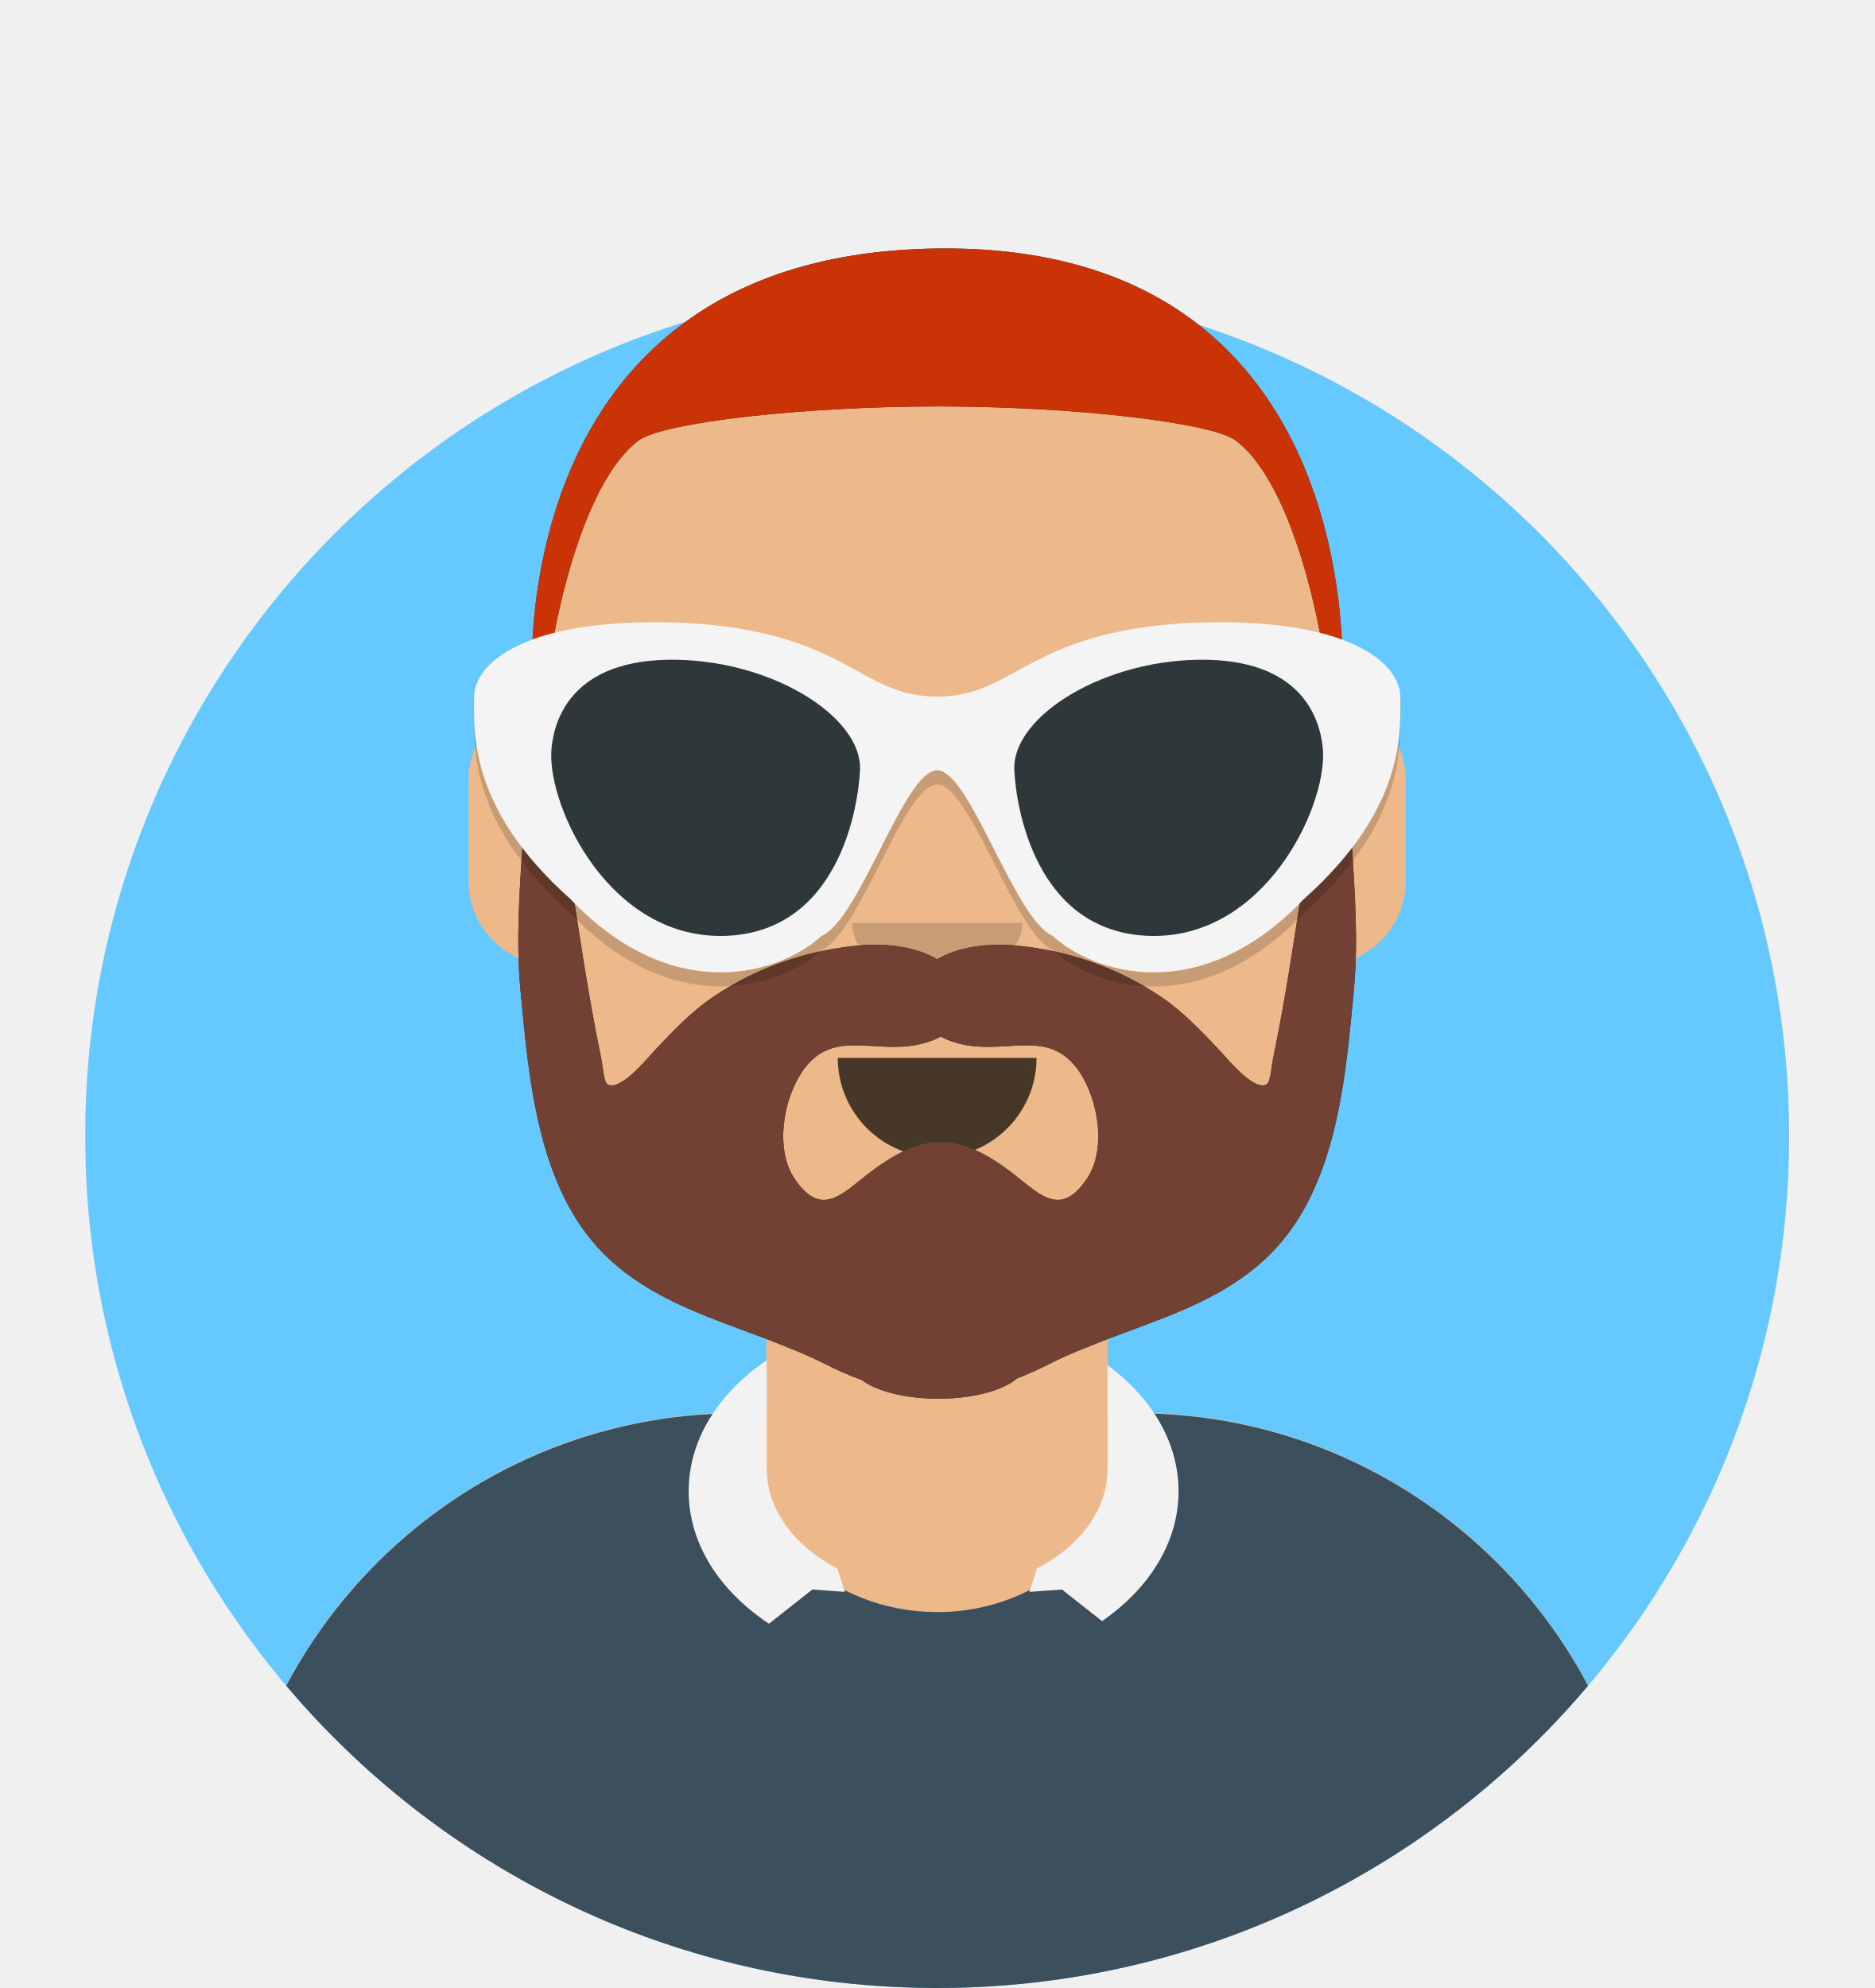
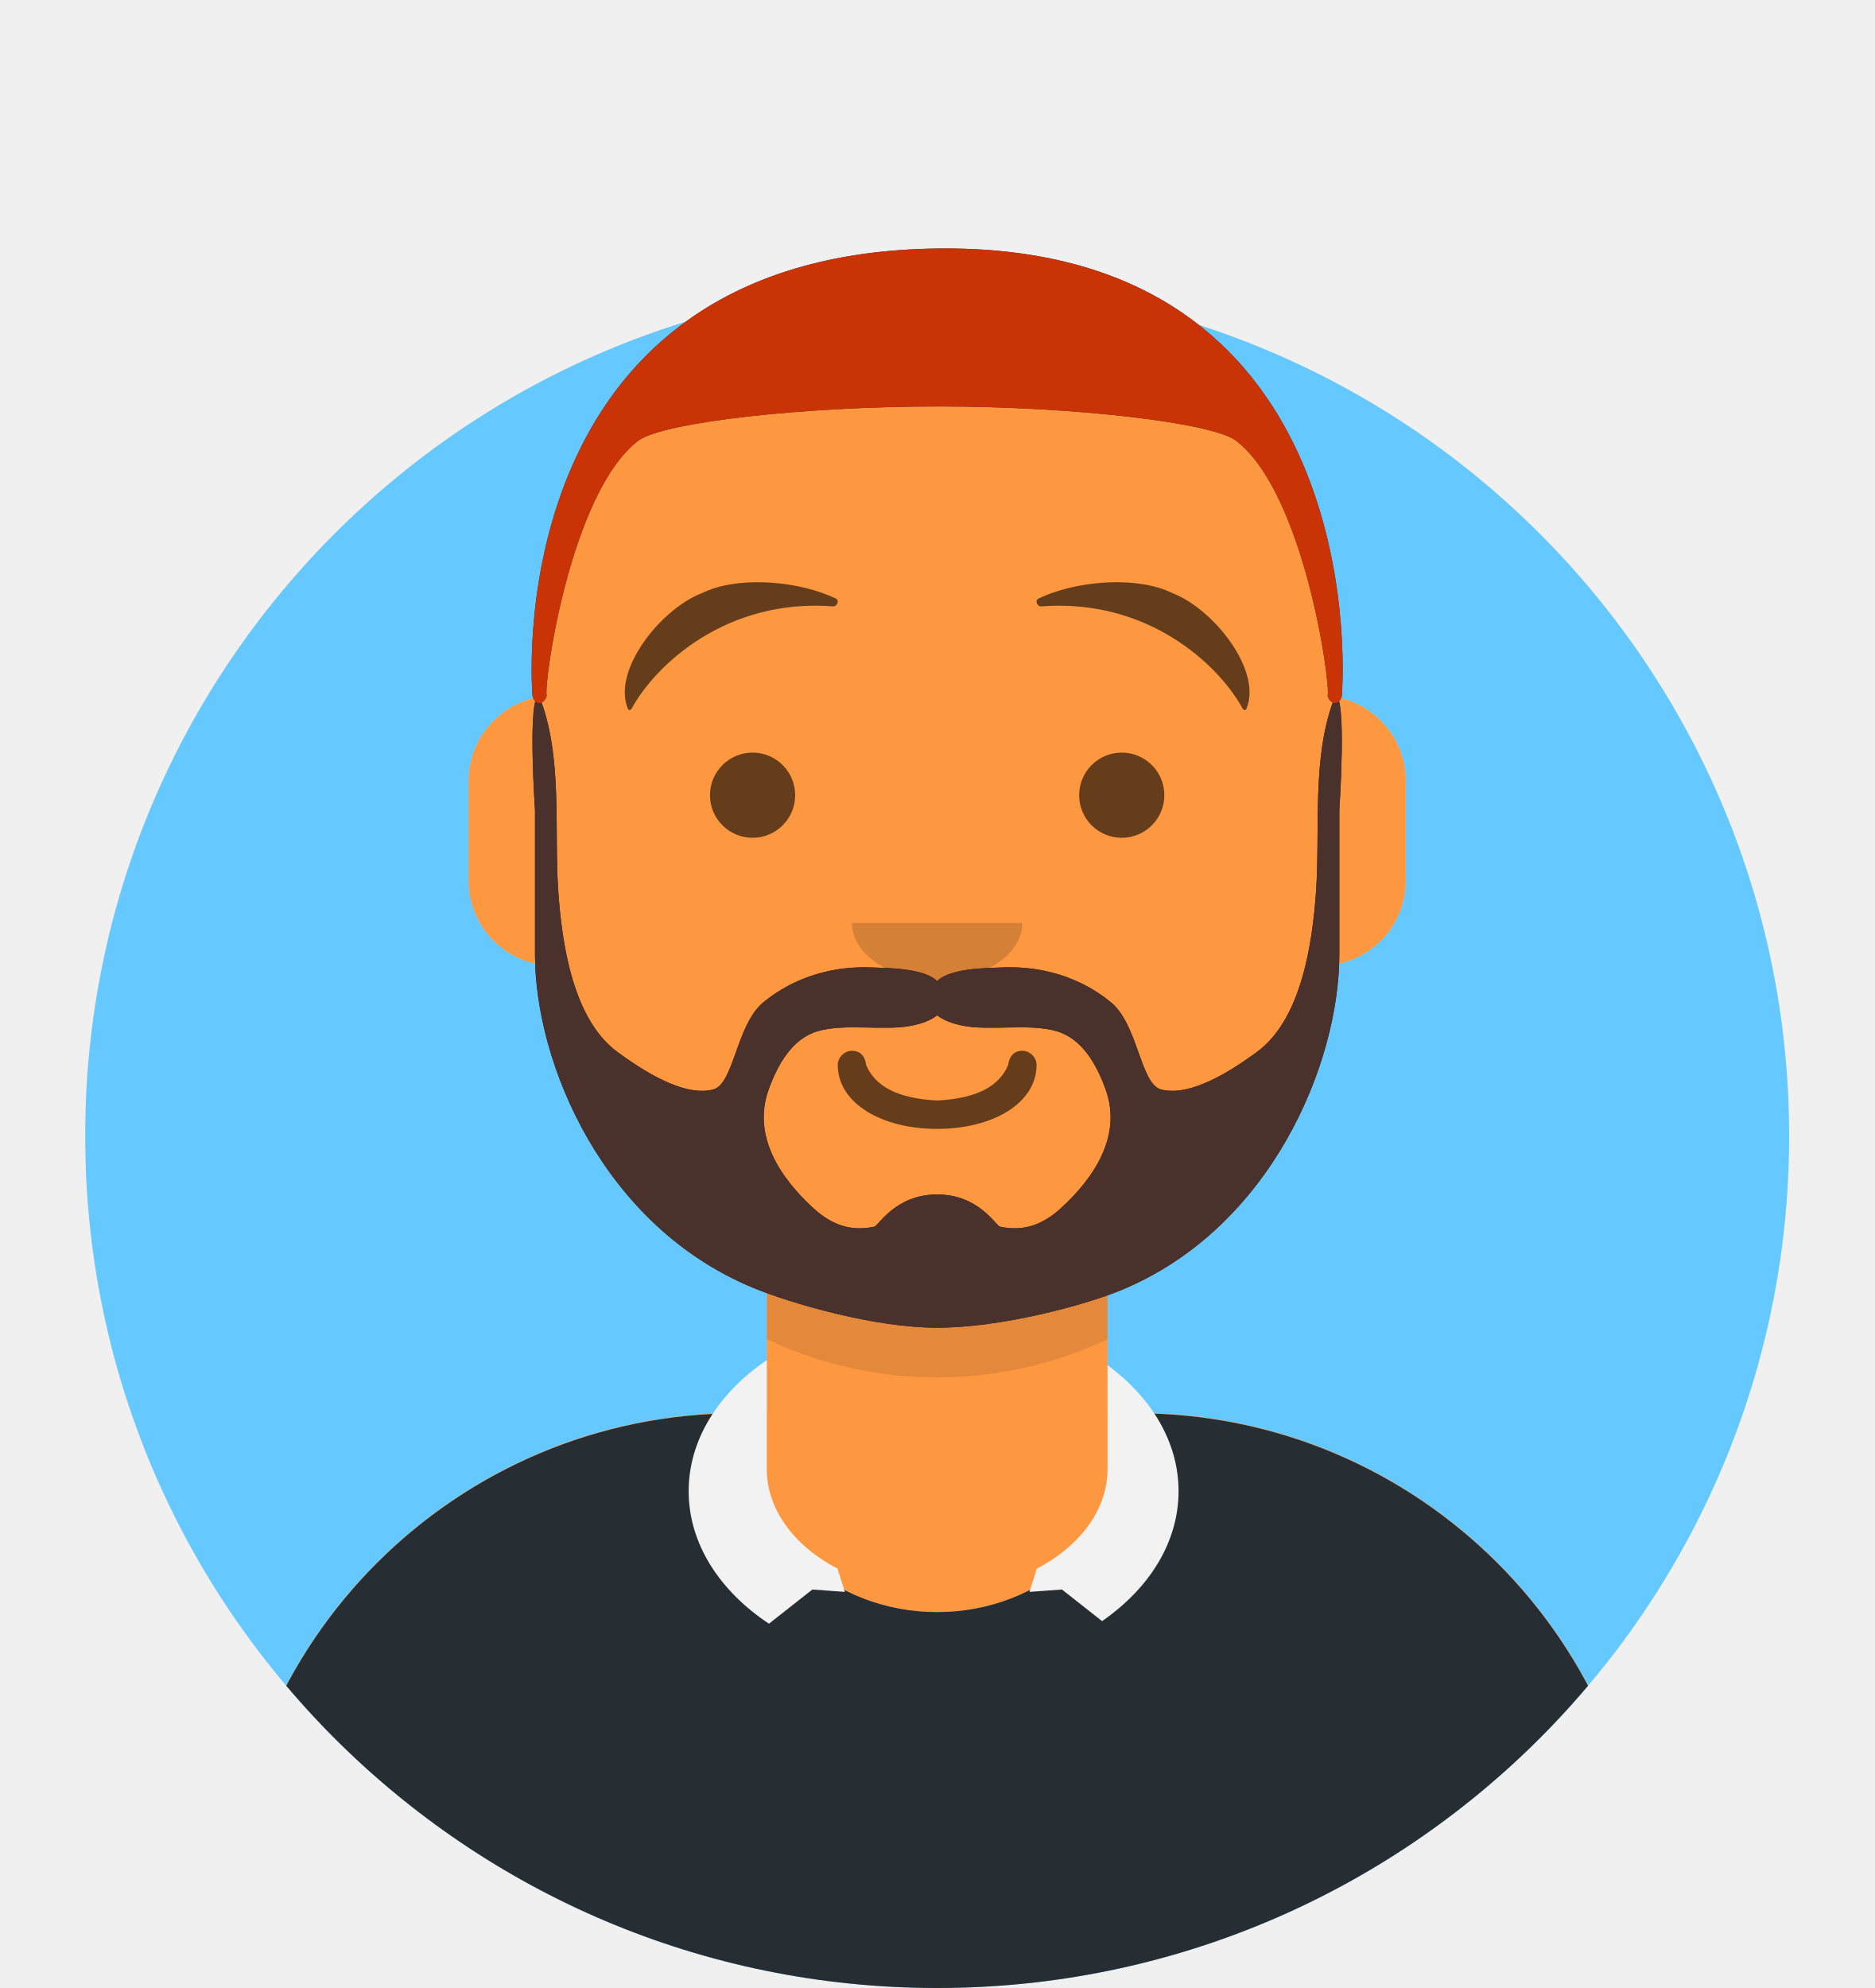
<svg xmlns="http://www.w3.org/2000/svg" xmlns:xlink="http://www.w3.org/1999/xlink" width="264px" height="280px" viewBox="0 0 264 280" version="1.1">
  <defs>
    <circle id="react-path-1" cx="120" cy="120" r="120" />
    <path d="M12,160 C12,226.274 65.726,280 132,280 C198.274,280 252,226.274 252,160 L264,160 L264,-1.42108547e-14 L-3.19744231e-14,-1.42108547e-14 L-3.19744231e-14,160 L12,160 Z" id="react-path-2" />
    <path d="M124,144.611 L124,163 L128,163 L128,163 C167.765,163 200,195.235 200,235 L200,244 L0,244 L0,235 C-4.86974701e-15,195.235 32.235,163 72,163 L72,163 L76,163 L76,144.611 C58.763,136.422 46.372,119.687 44.305,99.881 C38.48,99.058 34,94.052 34,88 L34,74 C34,68.054 38.325,63.118 44,62.166 L44,56 L44,56 C44,25.072 69.072,5.68137151e-15 100,0 L100,0 L100,0 C130.928,-5.68137151e-15 156,25.072 156,56 L156,62.166 C161.675,63.118 166,68.054 166,74 L166,88 C166,94.052 161.52,99.058 155.695,99.881 C153.628,119.687 141.237,136.422 124,144.611 Z" id="react-path-3" />
  </defs>
  <g id="Avataaar" stroke="none" stroke-width="1" fill="none" fill-rule="evenodd">
    <g transform="translate(-825, -1100)" id="Avataaar/Circle">
      <g transform="translate(825, 1100)">
        <g id="Circle" stroke-width="1" fill-rule="evenodd" transform="translate(12, 40)">
          <mask id="react-mask-4" fill="white">
            <use xlink:href="#react-path-1" />
          </mask>
          <use id="Circle-Background" fill="#E6E6E6" xlink:href="#react-path-1" />
          <g id="Color/Palette/Blue-01" mask="url(#react-mask-4)" fill="#65C9FF">
            <rect id="🖍Color" x="0" y="0" width="240" height="240" />
          </g>
        </g>
        <mask id="react-mask-5" fill="white">
          <use xlink:href="#react-path-2" />
        </mask>
        <g id="Mask" />
        <g id="Avataaar" stroke-width="1" fill-rule="evenodd" mask="url(#react-mask-5)">
          <g id="Body" transform="translate(32, 36)">
            <mask id="react-mask-6" fill="white">
              <use xlink:href="#react-path-3" />
            </mask>
            <use fill="#D0C6AC" xlink:href="#react-path-3" />
-             <g id="Skin/👶🏽-03-Brown" mask="url(#react-mask-6)" fill="#EDB98A">
+             <g id="Skin/👶🏽-03-Brown" mask="url(#react-mask-6)" fill="#FD9841">
              <g transform="translate(0, 0)" id="Color">
                <rect x="0" y="0" width="264" height="280" />
              </g>
            </g>
            <path d="M156,79 L156,102 C156,132.928 130.928,158 100,158 C69.072,158 44,132.928 44,102 L44,79 L44,94 C44,124.928 69.072,150 100,150 C130.928,150 156,124.928 156,94 L156,79 Z" id="Neck-Shadow" fill-opacity="0.1" fill="#000000" mask="url(#react-mask-6)" />
          </g>
          <g id="Clothing/Collar-+-Sweater" transform="translate(0, 170)">
            <defs>
-               <path d="M105.192,29.052 L104,29.052 L104,29.052 C64.235,29.052 32,61.287 32,101.052 L32,110 L232,110 L232,101.052 C232,61.287 199.765,29.052 160,29.052 L160,29.052 L158.808,29.052 C158.935,30.035 159,31.036 159,32.052 C159,45.859 146.912,57.052 132,57.052 C117.088,57.052 105,45.859 105,32.052 C105,31.036 105.065,30.035 105.192,29.052 Z" id="react-path-1251" />
+               <path d="M105.192,29.052 L104,29.052 L104,29.052 C64.235,29.052 32,61.287 32,101.052 L32,110 L232,110 L232,101.052 C232,61.287 199.765,29.052 160,29.052 L160,29.052 L158.808,29.052 C158.935,30.035 159,31.036 159,32.052 C159,45.859 146.912,57.052 132,57.052 C117.088,57.052 105,45.859 105,32.052 C105,31.036 105.065,30.035 105.192,29.052 Z" id="react-path-119" />
            </defs>
-             <mask id="react-mask-1252" fill="white">
-               <use xlink:href="#react-path-1251" />
+             <mask id="react-mask-120" fill="white">
+               <use xlink:href="#react-path-119" />
            </mask>
-             <use id="Clothes" fill="#E6E6E6" fill-rule="evenodd" xlink:href="#react-path-1251" />
-             <g id="Color/Palette/Gray-01" mask="url(#react-mask-1252)" fill-rule="evenodd" fill="#3C4F5C">
+             <use id="Clothes" fill="#E6E6E6" fill-rule="evenodd" xlink:href="#react-path-119" />
+             <g id="Color/Palette/Gray-01" mask="url(#react-mask-120)" fill-rule="evenodd" fill="#262E33">
              <rect id="🖍Color" x="0" y="0" width="264" height="110" />
            </g>
            <path d="M156,22.279 C162.182,26.835 166,33.106 166,40.028 C166,47.233 161.863,53.733 155.229,58.327 L149.579,53.876 L145,54.208 L146,51.057 L145.922,50.996 C152.022,47.853 156,42.7 156,36.877 L156,22.279 Z M108,21.571 C101.233,26.174 97,32.74 97,40.028 C97,47.426 101.362,54.08 108.308,58.692 L114.421,53.876 L119,54.208 L118,51.057 L118.078,50.996 C111.978,47.853 108,42.7 108,36.877 L108,21.571 Z" id="Collar" fill="#F2F2F2" fill-rule="evenodd" />
          </g>
          <g id="Face" transform="translate(76, 82)" fill="#000000">
-             <g id="Mouth/Default" transform="translate(2, 52)" fill-opacity="0.7">
-               <path d="M40,15 C40,22.732 46.268,29 54,29 L54,29 C61.732,29 68,22.732 68,15" id="Mouth" />
+             <g id="Mouth/Twinkle" transform="translate(2, 52)" fill-opacity="0.6" fill-rule="nonzero" fill="#000000">
+               <path d="M40,16 C40,21.372 46.158,25 54,25 C61.842,25 68,21.372 68,16 C68,14.895 67.05,14 66,14 C64.707,14 64.13,14.905 64,16 C62.758,18.938 59.683,20.716 54,21 C48.317,20.716 45.242,18.938 44,16 C43.87,14.905 43.293,14 42,14 C40.95,14 40,14.895 40,16 Z" id="Mouth" />
            </g>
            <g id="Nose/Default" transform="translate(28, 40)" fill-opacity="0.16">
              <path d="M16,8 C16,12.418 21.373,16 28,16 L28,16 C34.627,16 40,12.418 40,8" id="Nose" />
            </g>
            <g id="Eyes/Default-😀" transform="translate(0, 8)" fill-opacity="0.6">
              <circle id="Eye" cx="30" cy="22" r="6" />
              <circle id="Eye" cx="82" cy="22" r="6" />
            </g>
-             <g id="Eyebrow/Outline/Angry" fill-opacity="0.6" fill-rule="nonzero">
-               <path d="M15.611,15.185 C19.852,9.416 22.489,9.701 28.924,14.556 C29.106,14.694 29.221,14.781 29.594,15.064 C34.422,18.726 36.708,20 40,20 C41.105,20 42,19.105 42,18 C42,16.895 41.105,16 40,16 C37.934,16 36.099,14.978 32.011,11.877 C31.636,11.592 31.519,11.504 31.333,11.364 C27.574,8.527 25.374,7.287 22.638,6.992 C18.954,6.594 15.58,8.474 12.389,12.815 C11.734,13.705 11.925,14.957 12.815,15.611 C13.705,16.266 14.957,16.075 15.611,15.185 Z" id="Eyebrow" />
-               <path d="M73.611,15.185 C77.852,9.416 80.489,9.701 86.924,14.556 C87.106,14.694 87.221,14.781 87.594,15.064 C92.422,18.726 94.708,20 98,20 C99.105,20 100,19.105 100,18 C100,16.895 99.105,16 98,16 C95.934,16 94.099,14.978 90.011,11.877 C89.636,11.592 89.519,11.504 89.333,11.364 C85.574,8.527 83.374,7.287 80.638,6.992 C76.954,6.594 73.58,8.474 70.389,12.815 C69.734,13.705 69.925,14.957 70.815,15.611 C71.705,16.266 72.957,16.075 73.611,15.185 Z" id="Eyebrow" transform="translate(84.99993, 13.47006) scale(-1, 1) translate(-84.99993, -13.47006) " />
+             <g id="Eyebrow/Natural/Raised-Excited-Natural" fill-opacity="0.6">
+               <path d="M22.766,1.578 L23.677,1.176 C28.919,-0.905 36.865,-0.033 41.723,2.299 C42.29,2.571 41.902,3.452 41.321,3.407 C26.402,2.256 16.358,11.553 12.946,17.847 C12.845,18.034 12.539,18.055 12.464,17.881 C10.156,12.562 16.913,3.896 22.766,1.578 Z" id="Eye-Browse-Reddit" />
+               <path d="M80.766,1.578 L81.677,1.176 C86.919,-0.905 94.865,-0.033 99.723,2.299 C100.29,2.571 99.902,3.452 99.321,3.407 C84.402,2.256 74.358,11.553 70.946,17.847 C70.845,18.034 70.539,18.055 70.464,17.881 C68.156,12.562 74.913,3.896 80.766,1.578 Z" id="Eye-Browse-Reddit" transform="translate(85, 9) scale(-1, 1) translate(-85, -9) " />
            </g>
          </g>
          <g id="Top" stroke-width="1" fill-rule="evenodd">
            <defs>
-               <rect id="react-path-1256" x="0" y="0" width="264" height="280" />
-               <path d="M1,64 C1.347,65.488 2.673,65.223 3,64 C2.537,62.446 6.296,35.248 16,28 C19.618,25.483 39.008,23.232 58.313,23.246 C77.409,23.259 96.421,25.511 100,28 C109.704,35.248 113.463,62.446 113,64 C113.327,65.223 114.653,65.488 115,64 C115.719,53.702 115,0.274 58,1 C1,1.726 0.281,53.702 1,64 Z" id="react-path-1257" />
-               <filter x="-0.8%" y="-2.0%" width="101.5%" height="108.0%" filterUnits="objectBoundingBox" id="react-filter-1253">
+               <rect id="react-path-76" x="0" y="0" width="264" height="280" />
+               <path d="M1,64 C1.347,65.488 2.673,65.223 3,64 C2.537,62.446 6.296,35.248 16,28 C19.618,25.483 39.008,23.232 58.313,23.246 C77.409,23.259 96.421,25.511 100,28 C109.704,35.248 113.463,62.446 113,64 C113.327,65.223 114.653,65.488 115,64 C115.719,53.702 115,0.274 58,1 C1,1.726 0.281,53.702 1,64 Z" id="react-path-77" />
+               <filter x="-0.8%" y="-2.0%" width="101.5%" height="108.0%" filterUnits="objectBoundingBox" id="react-filter-73">
                <feOffset dx="0" dy="2" in="SourceAlpha" result="shadowOffsetOuter1" />
                <feColorMatrix values="0 0 0 0 0   0 0 0 0 0   0 0 0 0 0  0 0 0 0.16 0" type="matrix" in="shadowOffsetOuter1" result="shadowMatrixOuter1" />
                <feMerge>
                  <feMergeNode in="shadowMatrixOuter1" />
                  <feMergeNode in="SourceGraphic" />
                </feMerge>
              </filter>
            </defs>
-             <mask id="react-mask-1254" fill="white">
-               <use xlink:href="#react-path-1256" />
+             <mask id="react-mask-74" fill="white">
+               <use xlink:href="#react-path-76" />
            </mask>
            <g id="Mask" />
-             <g id="Top/Short-Hair/The-Caesar" mask="url(#react-mask-1254)">
+             <g id="Top/Short-Hair/The-Caesar" mask="url(#react-mask-74)">
              <g transform="translate(-1, 0)">
-                 <g id="Facial-Hair/Beard-Medium" transform="translate(49, 72)">
+                 <g id="Facial-Hair/Beard-Light" transform="translate(49, 72)">
                  <defs>
-                     <path d="M105.018,94.13 C101.15,99.721 98.258,95.947 94.137,92.876 C91.657,91.027 87.961,88.728 84.504,88.841 C81.048,88.728 77.352,91.027 74.871,92.876 C70.751,95.947 67.858,99.721 63.991,94.13 C61.088,89.932 62.303,82.874 65.015,78.903 C68.874,73.251 74.109,75.985 79.962,75.34 C81.554,75.165 83.153,74.723 84.504,74 C85.856,74.723 87.455,75.165 89.046,75.34 C94.9,75.985 100.135,73.251 103.994,78.903 C106.706,82.874 107.92,89.932 105.018,94.13 M140.391,26 C136.967,40.075 135.393,54.434 132.91,68.671 C132.393,71.639 131.826,74.596 131.225,77.55 C131.098,78.17 130.974,80.473 130.363,80.764 C128.512,81.648 124.739,76.947 123.73,75.885 C121.197,73.219 118.685,70.529 115.599,68.437 C109.365,64.21 102.065,61.711 94.47,61.118 C91.292,60.869 86.995,61.303 84,63.11 C81.005,61.303 76.708,60.869 73.53,61.118 C65.934,61.711 58.635,64.21 52.4,68.437 C49.315,70.529 46.803,73.219 44.269,75.885 C43.261,76.947 39.488,81.648 37.637,80.764 C37.026,80.473 36.902,78.17 36.775,77.55 C36.174,74.596 35.607,71.639 35.09,68.671 C32.607,54.434 31.034,40.075 27.609,26 C26.613,26 25.739,44.748 25.627,46.495 C25.175,53.589 24.646,60.525 25.322,67.626 C26.486,79.875 27.699,95.234 37.033,104.588 C45.466,113.039 57.71,114.806 68.271,120.141 C69.631,120.828 71.435,121.676 73.38,122.371 C75.429,123.934 79.493,125 84.174,125 C89.085,125 93.316,123.827 95.254,122.138 C96.955,121.493 98.518,120.753 99.729,120.141 C110.289,114.805 122.534,113.039 130.967,104.588 C140.301,95.234 141.514,79.875 142.679,67.626 C143.353,60.525 142.825,53.589 142.373,46.495 C142.261,44.748 141.387,26 140.391,26 Z" id="react-path-1259" />
+                     <path d="M101.428,98.169 C98.915,100.463 96.237,101.494 92.853,100.773 C92.271,100.649 89.896,96.235 84,96.235 C78.103,96.235 75.729,100.649 75.147,100.773 C71.762,101.494 69.085,100.463 66.571,98.169 C61.846,93.856 57.917,87.908 60.278,81.419 C61.508,78.037 63.51,74.324 67.151,73.246 C71.038,72.096 76.497,73.244 80.415,72.458 C81.684,72.204 83.071,71.751 84,71 C84.929,71.751 86.316,72.204 87.585,72.458 C91.503,73.244 96.961,72.096 100.849,73.246 C104.49,74.324 106.491,78.037 107.722,81.419 C110.083,87.908 106.154,93.856 101.428,98.169 M140.081,26 C136.671,34.4 137.988,44.858 137.357,53.676 C136.844,60.843 135.337,71.586 128.973,76.215 C125.718,78.582 119.794,82.56 115.542,81.45 C112.615,80.686 112.302,72.29 108.455,69.147 C104.092,65.582 98.643,64.016 93.149,64.258 C90.779,64.362 85.984,64.337 84,66.16 C82.016,64.337 77.222,64.362 74.851,64.258 C69.357,64.016 63.908,65.582 59.545,69.147 C55.698,72.29 55.386,80.686 52.458,81.45 C48.206,82.56 42.282,78.582 39.027,76.215 C32.662,71.586 31.156,60.843 30.643,53.676 C30.012,44.858 31.329,34.4 27.919,26 C26.26,26 27.354,42.129 27.354,42.129 L27.354,62.485 C27.386,77.773 36.935,100.655 58.108,109.393 C63.286,111.53 75.015,115 84,115 C92.985,115 104.714,111.86 109.892,109.723 C131.065,100.986 140.614,77.773 140.646,62.485 L140.646,42.129 C140.646,42.129 141.74,26 140.081,26" id="react-path-108" />
                  </defs>
-                   <mask id="react-mask-1258" fill="white">
-                     <use xlink:href="#react-path-1259" />
+                   <mask id="react-mask-107" fill="white">
+                     <use xlink:href="#react-path-108" />
                  </mask>
-                   <use id="Beardness" fill="#252E32" fill-rule="evenodd" xlink:href="#react-path-1259" />
-                   <g id="Color/Hair/Brown" mask="url(#react-mask-1258)" fill="#724133">
+                   <use id="Lite-Beard" fill="#331B0C" fill-rule="evenodd" xlink:href="#react-path-108" />
+                   <g id="Color/Hair/Brown" mask="url(#react-mask-107)" fill="#4A312C">
                    <g transform="translate(-32, 0)" id="Color">
                      <rect x="0" y="0" width="264" height="244" />
                    </g>
                  </g>
                </g>
                <g id="Hair" stroke-width="1" fill-rule="evenodd" transform="translate(75, 34)">
-                   <mask id="react-mask-1255" fill="white">
-                     <use xlink:href="#react-path-1257" />
+                   <mask id="react-mask-75" fill="white">
+                     <use xlink:href="#react-path-77" />
                  </mask>
-                   <use id="Caesar" fill="#28354B" xlink:href="#react-path-1257" />
-                   <g id="Skin/👶🏽-03-Brown" mask="url(#react-mask-1255)" fill="#C93305">
+                   <use id="Caesar" fill="#28354B" xlink:href="#react-path-77" />
+                   <g id="Skin/👶🏽-03-Brown" mask="url(#react-mask-75)" fill="#C93305">
                    <g transform="translate(0, 0) " id="Color">
                      <rect x="0" y="0" width="264" height="280" />
                    </g>
-                   </g>
-                 </g>
-                 <g id="Top/_Resources/Kurt" fill="none" transform="translate(62, 85)" stroke-width="1">
-                   <defs>
-                     <filter x="-0.8%" y="-2.0%" width="101.5%" height="108.0%" filterUnits="objectBoundingBox" id="react-filter-1260">
-                       <feOffset dx="0" dy="2" in="SourceAlpha" result="shadowOffsetOuter1" />
-                       <feColorMatrix values="0 0 0 0 0   0 0 0 0 0   0 0 0 0 0  0 0 0 0.16 0" type="matrix" in="shadowOffsetOuter1" result="shadowMatrixOuter1" />
-                       <feMerge>
-                         <feMergeNode in="shadowMatrixOuter1" />
-                         <feMergeNode in="SourceGraphic" />
-                       </feMerge>
-                     </filter>
-                   </defs>
-                   <g id="Kurts" filter="url(#react-filter-1260)" transform="translate(5, 2)">
-                     <path d="M66,11.111 C54.963,11.111 53.371,2.027 30.671,0.741 C7.986,-0.283 0.815,6.449 0.776,11.111 C0.813,15.404 -0.352,26.561 14.365,39.63 C29.137,55.142 44.27,49.882 49.694,44.815 C55.135,42.473 61.34,21.46 66,21.481 C70.66,21.503 76.865,42.473 82.306,44.815 C87.73,49.882 102.863,55.142 117.635,39.63 C132.352,26.561 131.187,15.404 131.224,11.111 C131.185,6.449 124.014,-0.283 101.329,0.741 C78.629,2.027 77.037,11.111 66,11.111 Z" id="It!" fill="#F4F4F4" fill-rule="nonzero" />
-                     <path d="M55.129,21.481 C55.51,13.823 42.216,5.642 27.953,5.926 C13.697,6.225 11.842,15.379 11.647,18.889 C11.298,27.022 20.014,45.304 36.106,44.815 C52.197,44.306 54.909,26.534 55.129,21.481 Z" id="Did" fill="#2F383B" fill-rule="nonzero" />
-                     <path d="M120.353,21.481 C120.734,13.823 107.439,5.642 93.176,5.926 C78.921,6.225 77.065,15.379 76.871,18.889 C76.522,27.022 85.238,45.304 101.329,44.815 C117.421,44.306 120.133,26.534 120.353,21.481 Z" id="Courtney" fill="#2F383B" fill-rule="nonzero" transform="translate(98.61177, 25.37037) scale(-1, 1) translate(-98.61177, -25.37037) " />
                  </g>
                </g>
              </g>
            </g>
          </g>
        </g>
      </g>
    </g>
  </g>
</svg>
